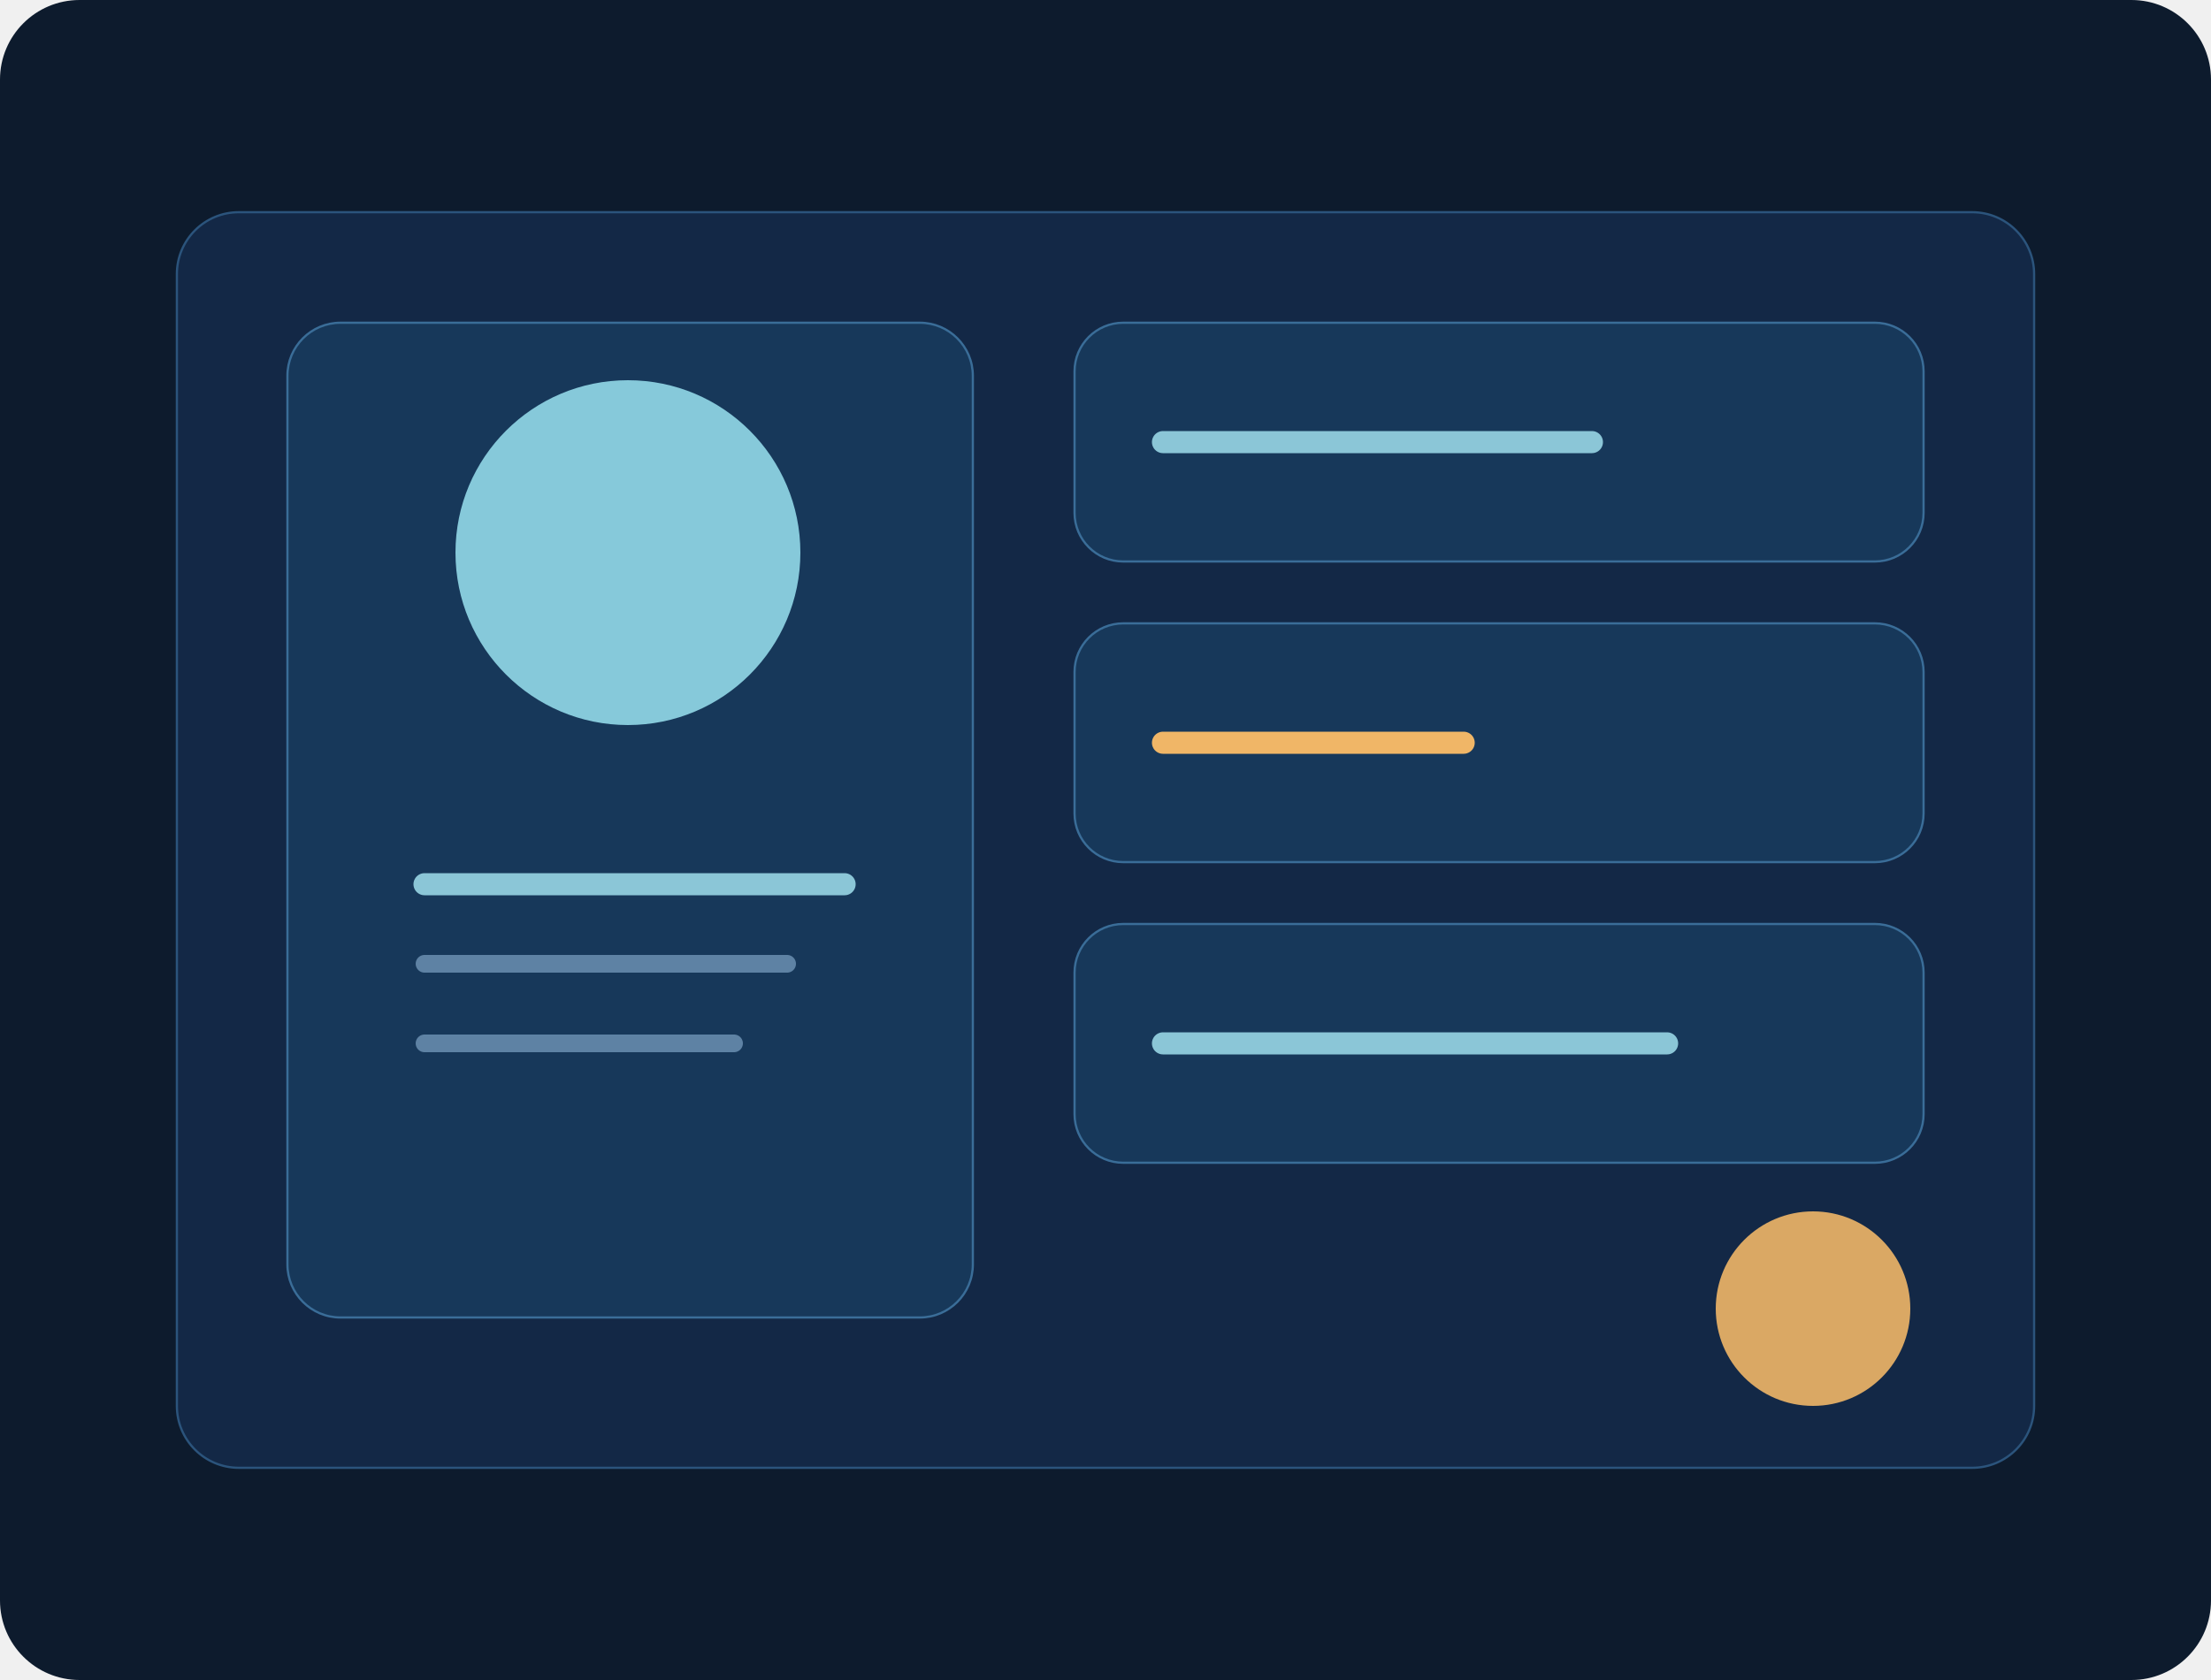
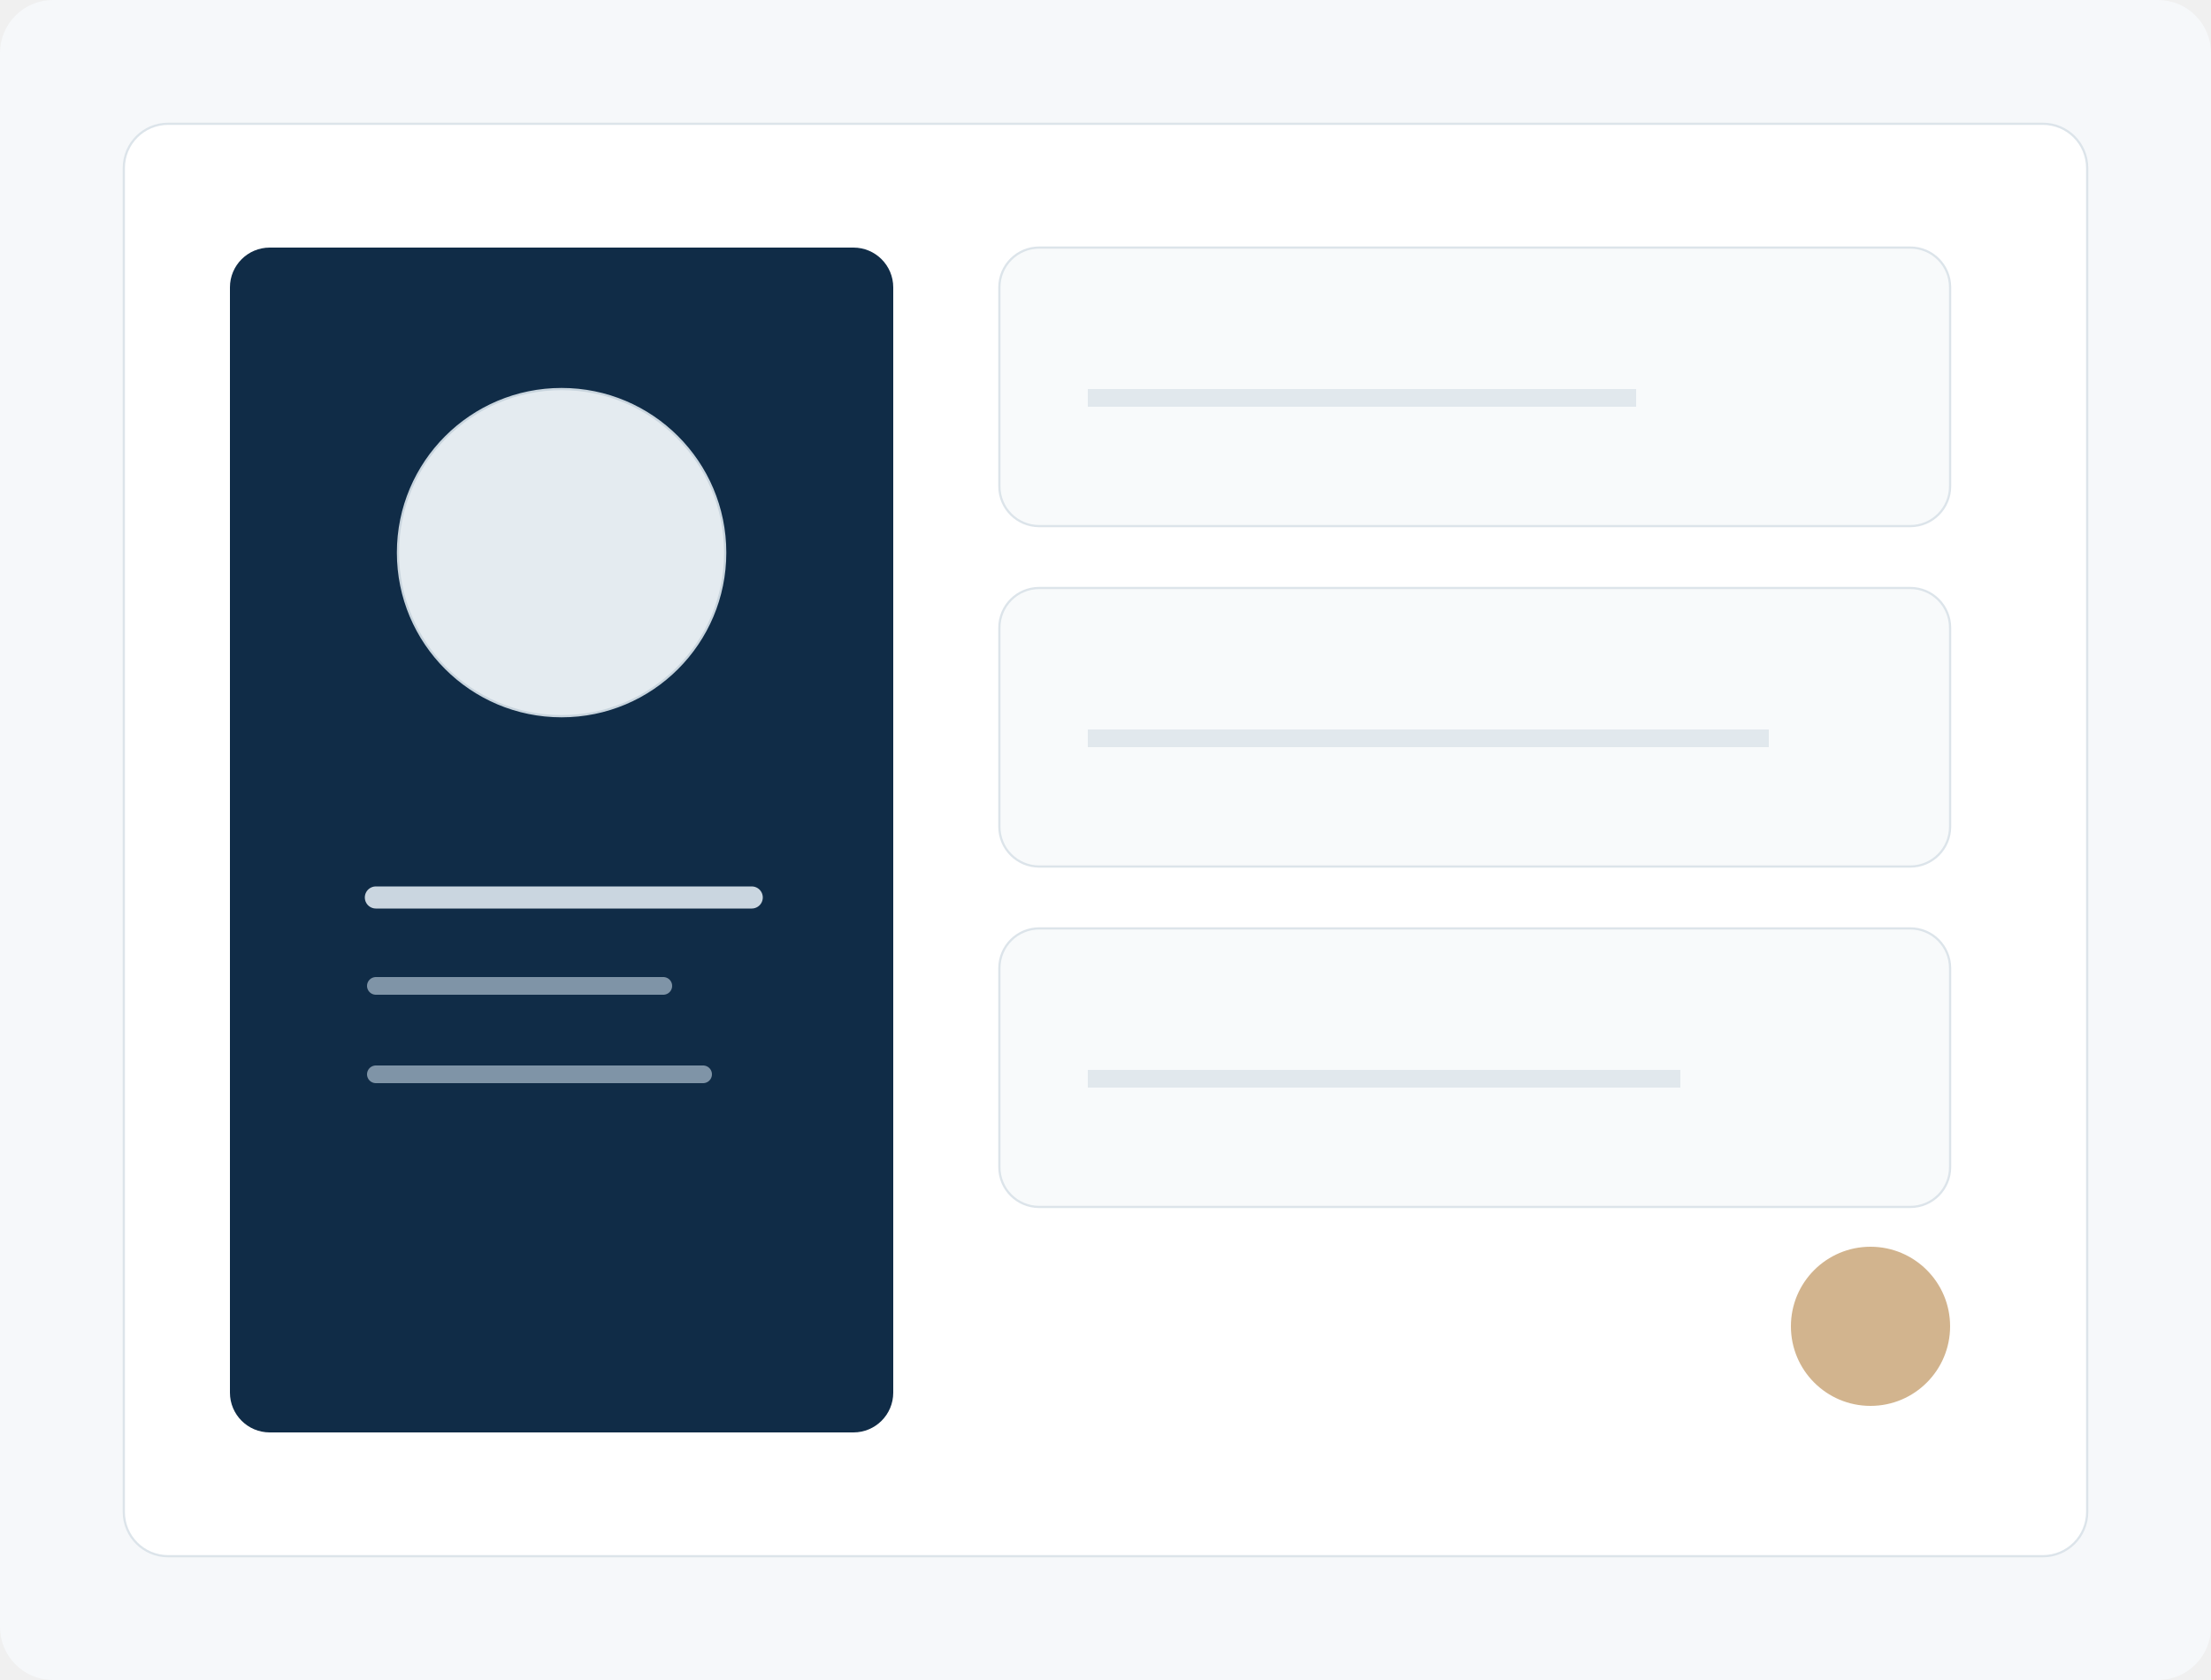
<svg xmlns="http://www.w3.org/2000/svg" width="1000" height="760" viewBox="0 0 1000 760" fill="none">
-   <rect width="1000" height="760" rx="36" fill="#0D1B2D" />
-   <rect x="80" y="96" width="840" height="568" rx="28" fill="#132846" stroke="#2B547C" />
-   <rect x="130" y="146" width="310" height="450" rx="24" fill="#17385A" stroke="#3A6D98" />
-   <rect x="486" y="146" width="384" height="108" rx="22" fill="#17385A" stroke="#3A6D98" />
-   <rect x="486" y="282" width="384" height="108" rx="22" fill="#17385A" stroke="#3A6D98" />
-   <rect x="486" y="418" width="384" height="108" rx="22" fill="#17385A" stroke="#3A6D98" />
-   <circle cx="284" cy="250" r="78" fill="#86C9DA" />
-   <path d="M192 400H382" stroke="#8BC6D7" stroke-width="10" stroke-linecap="round" />
-   <path d="M192 436H356" stroke="#5E82A4" stroke-width="8" stroke-linecap="round" />
-   <path d="M192 472H332" stroke="#5E82A4" stroke-width="8" stroke-linecap="round" />
-   <path d="M526 200H720" stroke="#8BC6D7" stroke-width="10" stroke-linecap="round" />
-   <path d="M526 336H662" stroke="#F0B667" stroke-width="10" stroke-linecap="round" />
-   <path d="M526 472H754" stroke="#8BC6D7" stroke-width="10" stroke-linecap="round" />
-   <circle cx="820" cy="592" r="44" fill="#F0B667" opacity="0.9" />
+   <rect width="1000" height="760" rx="24" fill="#F6F8FA" />
+   <rect x="56" y="56" width="888" height="648" rx="20" fill="#FFFFFF" stroke="#DCE4EA" />
+   <rect x="104" y="112" width="300" height="536" rx="18" fill="#102C47" />
+   <rect x="452" y="112" width="430" height="126" rx="18" fill="#F8FAFB" stroke="#DCE4EA" />
+   <rect x="452" y="266" width="430" height="126" rx="18" fill="#F8FAFB" stroke="#DCE4EA" />
+   <rect x="452" y="420" width="430" height="126" rx="18" fill="#F8FAFB" stroke="#DCE4EA" />
+   <circle cx="254" cy="250" r="74" fill="#E4EBF0" stroke="#C9D5DE" />
+   <path d="M170 406H340" stroke="#CAD6E0" stroke-width="10" stroke-linecap="round" />
+   <path d="M170 446H300" stroke="#7F94A7" stroke-width="8" stroke-linecap="round" />
+   <path d="M170 486H318" stroke="#7F94A7" stroke-width="8" stroke-linecap="round" />
+   <path d="M492 180H740" stroke="#E1E8ED" stroke-width="8" />
+   <path d="M492 334H800" stroke="#E1E8ED" stroke-width="8" />
+   <path d="M492 488H760" stroke="#E1E8ED" stroke-width="8" />
+   <circle cx="846" cy="600" r="36" fill="#D2B48E" />
</svg>
